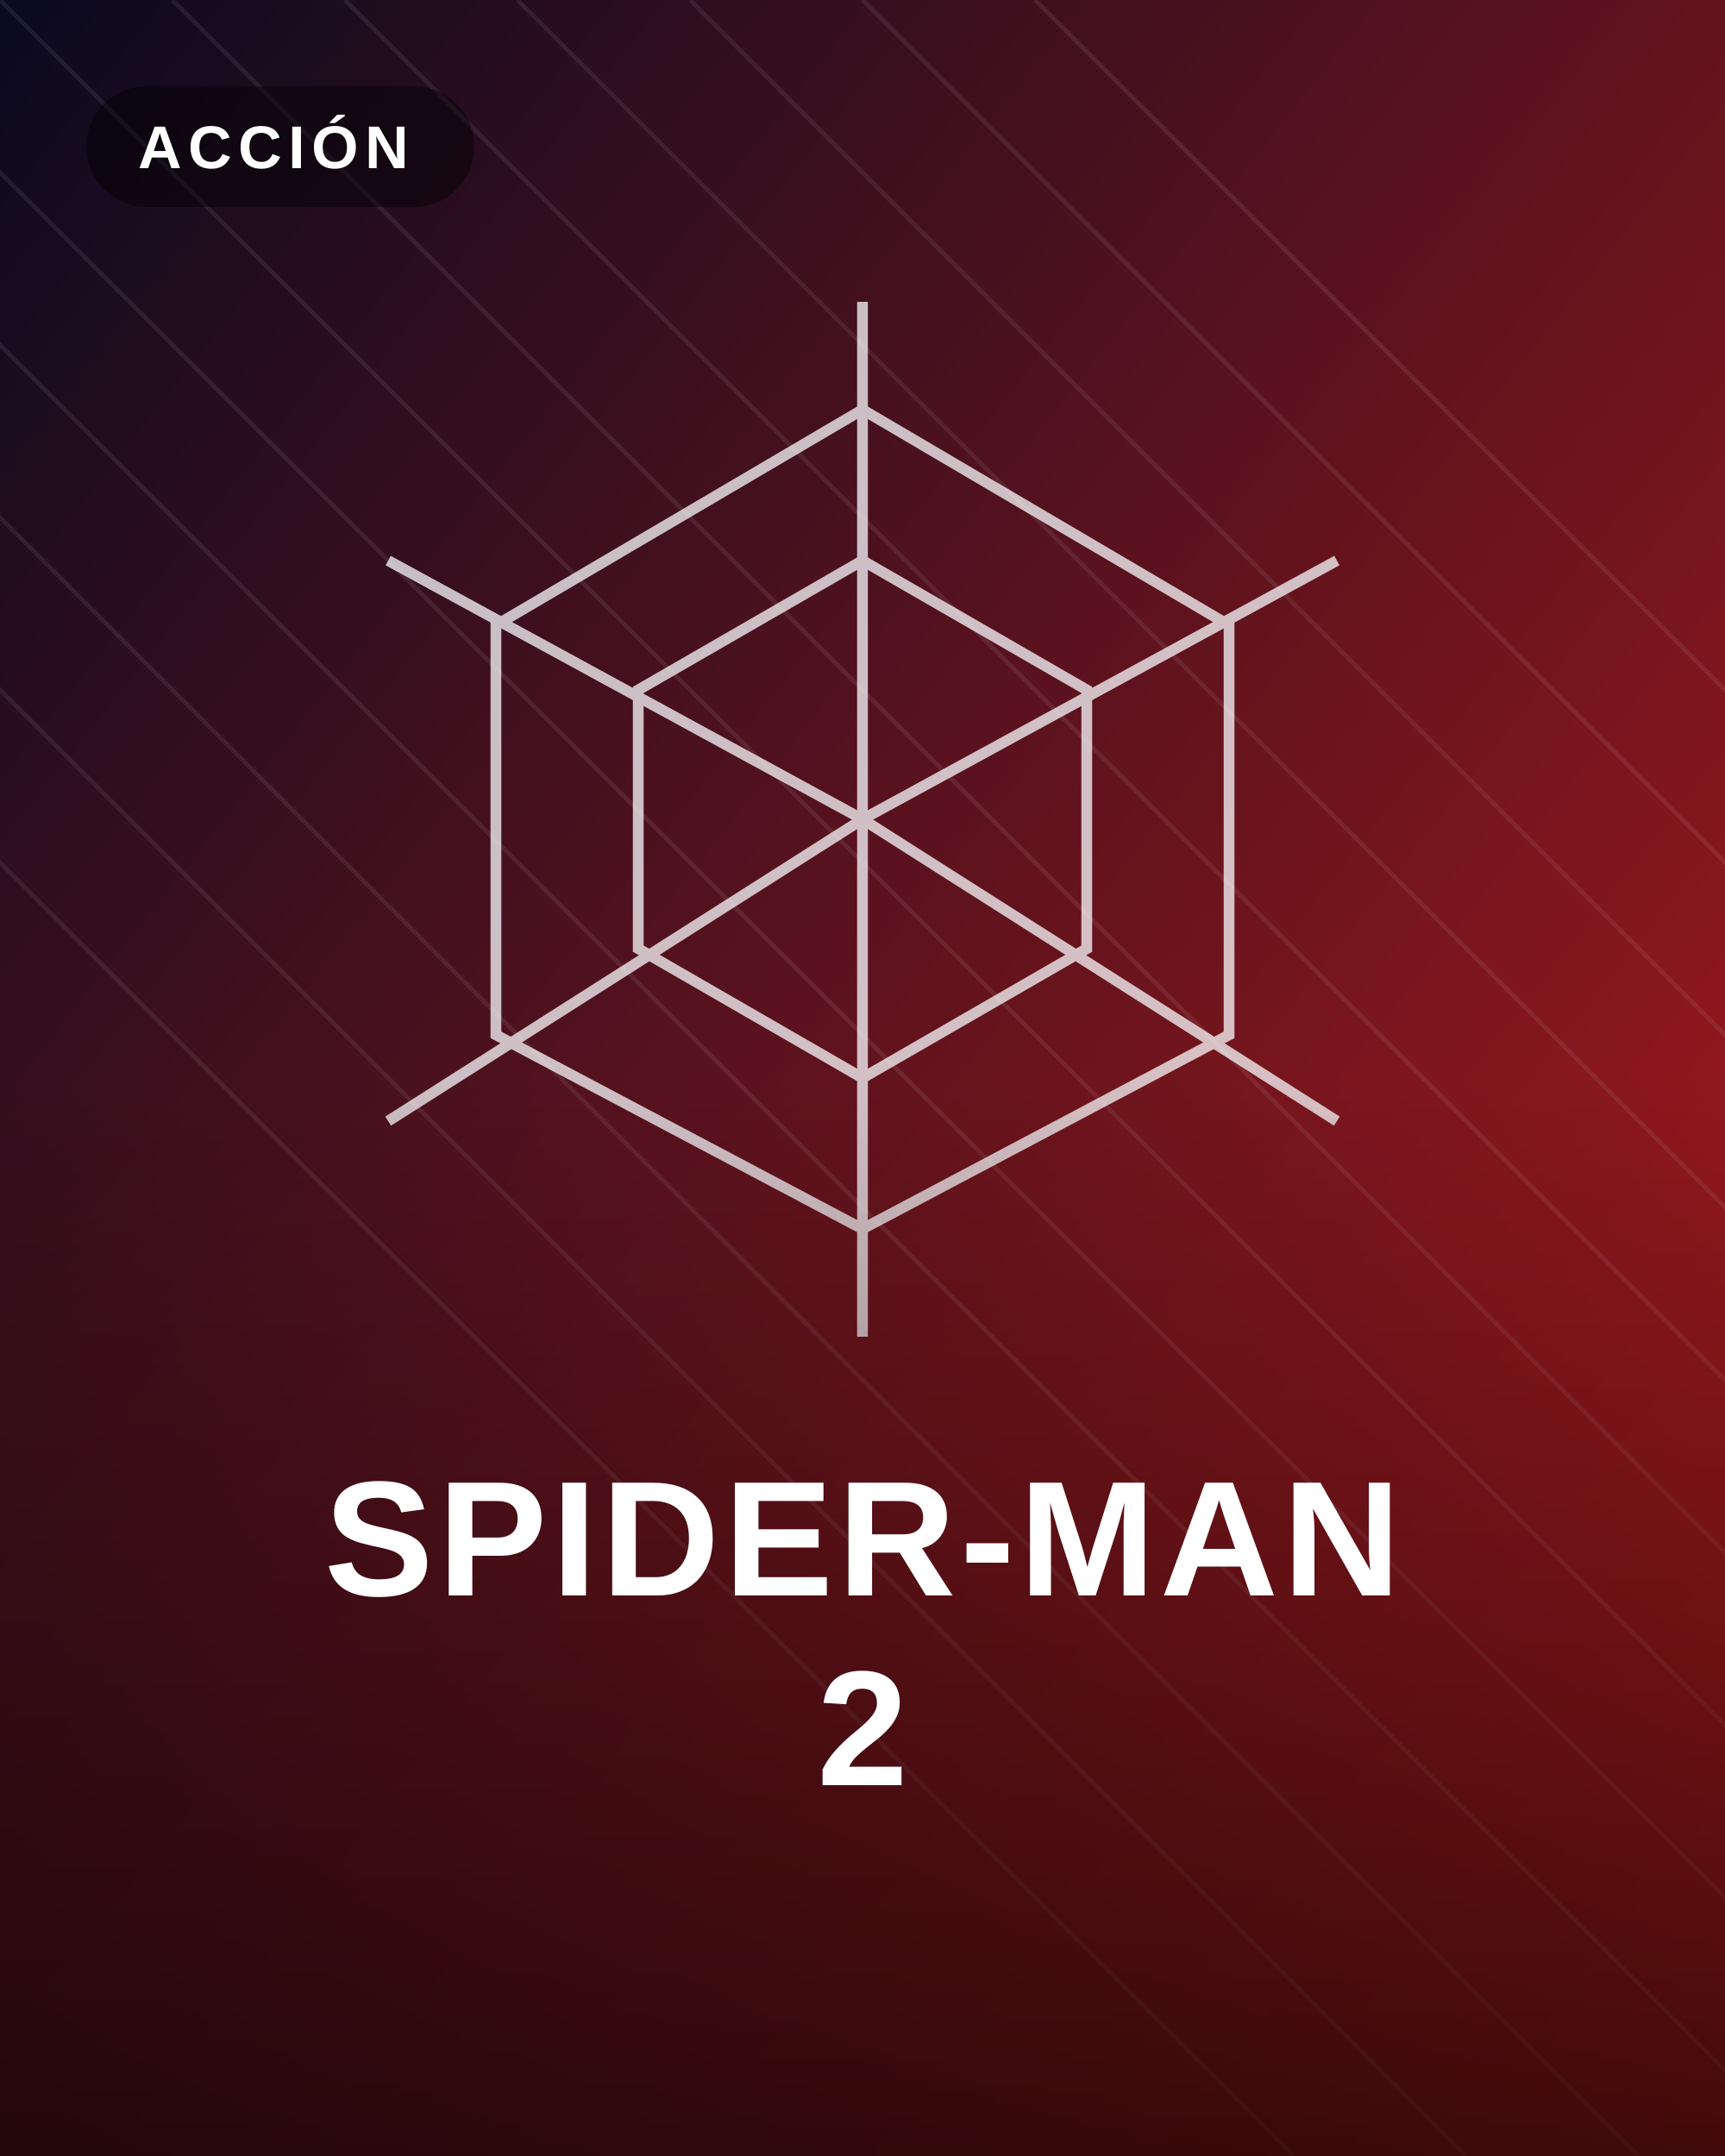
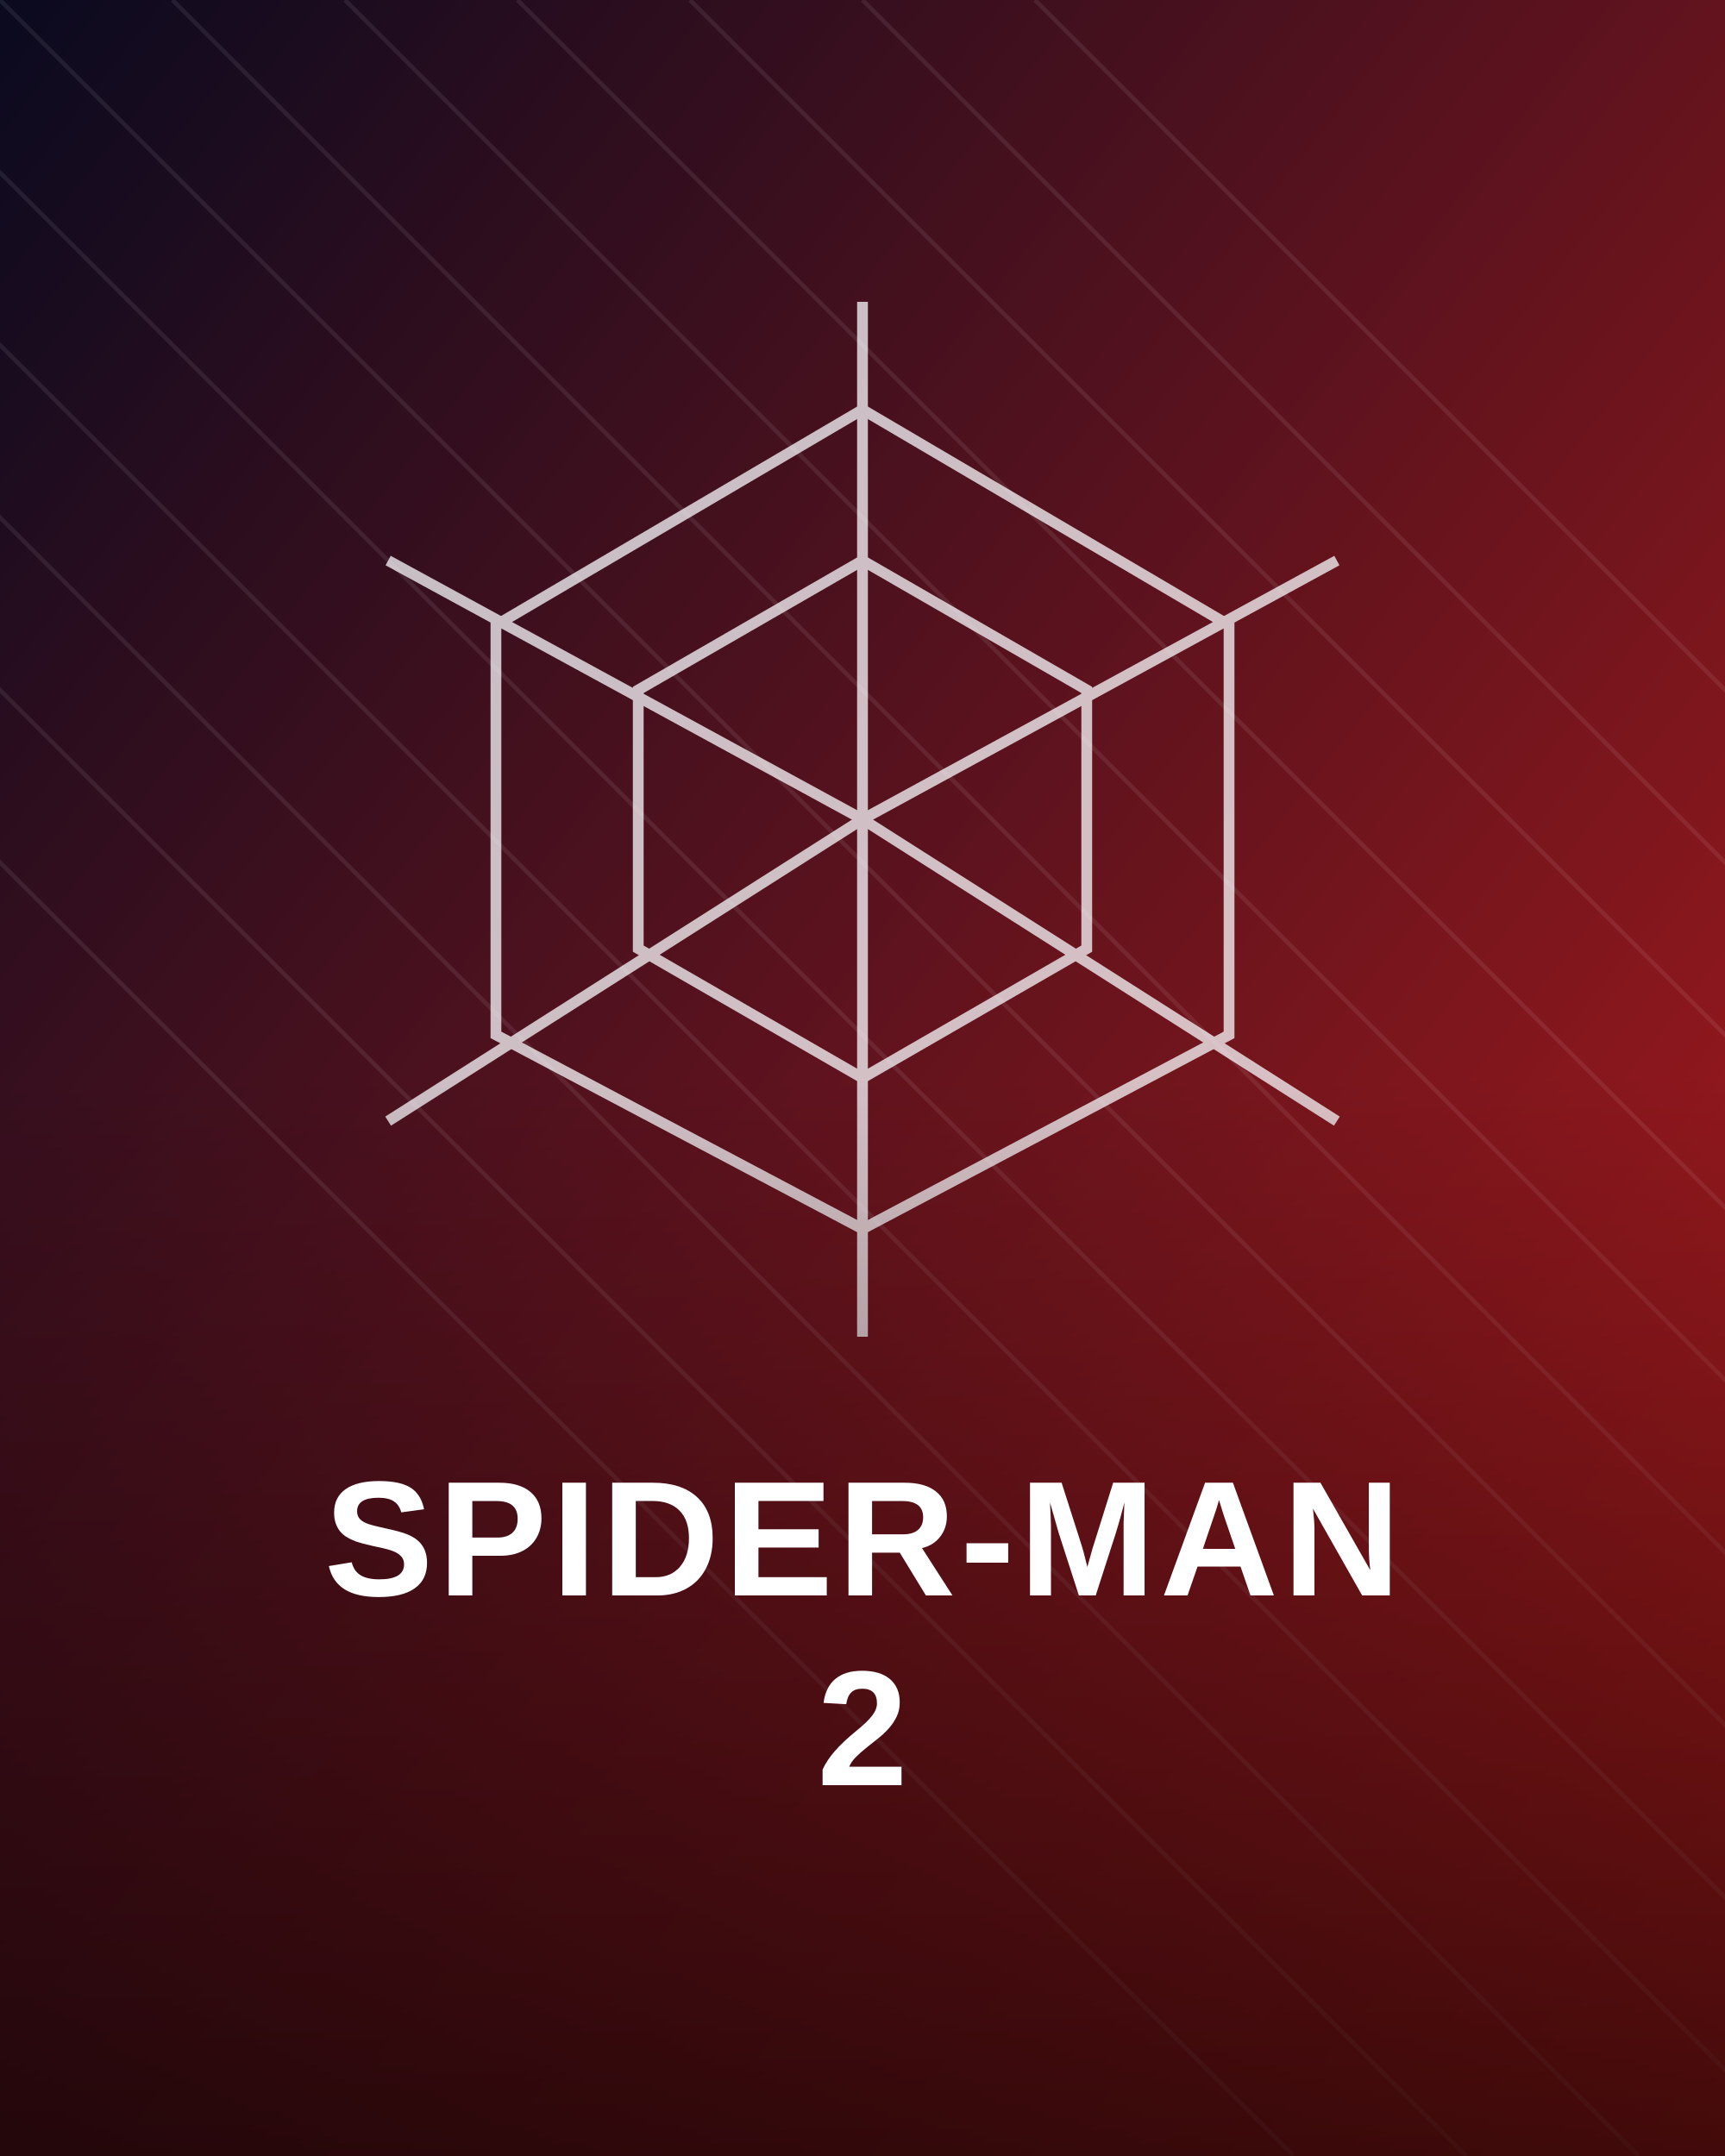
<svg xmlns="http://www.w3.org/2000/svg" viewBox="0 0 400 500" width="400" height="500" role="img" aria-label="SPIDER-MAN 2">
  <defs>
    <linearGradient id="g" x1="0" y1="0" x2="1" y2="1">
      <stop offset="0" stop-color="#0a0a1f" />
      <stop offset="1" stop-color="#b91c1c" />
    </linearGradient>
    <linearGradient id="s" x1="0" y1="0" x2="0" y2="1">
      <stop offset=".5" stop-color="#000" stop-opacity="0" />
      <stop offset="1" stop-color="#000" stop-opacity=".65" />
    </linearGradient>
  </defs>
  <rect width="400" height="500" fill="url(#g)" />
  <g opacity=".08" stroke="#fff">
    <line x1="-200" y1="0" x2="300" y2="500" />
    <line x1="-160" y1="0" x2="340" y2="500" />
    <line x1="-120" y1="0" x2="380" y2="500" />
    <line x1="-80" y1="0" x2="420" y2="500" />
    <line x1="-40" y1="0" x2="460" y2="500" />
    <line x1="0" y1="0" x2="500" y2="500" />
    <line x1="40" y1="0" x2="540" y2="500" />
    <line x1="80" y1="0" x2="580" y2="500" />
    <line x1="120" y1="0" x2="620" y2="500" />
    <line x1="160" y1="0" x2="660" y2="500" />
    <line x1="200" y1="0" x2="700" y2="500" />
    <line x1="240" y1="0" x2="740" y2="500" />
  </g>
  <g stroke="#f8fafc" stroke-width="2.5" fill="none" opacity=".75">
    <line x1="200" y1="190" x2="200" y2="70" />
    <line x1="200" y1="190" x2="310" y2="130" />
    <line x1="200" y1="190" x2="310" y2="260" />
    <line x1="200" y1="190" x2="200" y2="310" />
    <line x1="200" y1="190" x2="90" y2="260" />
    <line x1="200" y1="190" x2="90" y2="130" />
    <polygon points="200,130 252,160 252,220 200,250 148,220 148,160" />
    <polygon points="200,95 285,145 285,240 200,285 115,240 115,145" />
  </g>
  <rect width="400" height="500" fill="url(#s)" />
-   <rect x="20" y="20" width="90" height="28" rx="14" fill="#000" opacity=".45" />
-   <text x="32" y="39" font-family="Segoe UI,Arial,sans-serif" font-size="14" font-weight="700" fill="#fff" letter-spacing="1.5">ACCIÓN</text>
  <text x="200" y="370" text-anchor="middle" font-family="Arial Black,Segoe UI,Arial,sans-serif" font-weight="900" font-size="38" fill="#ffffff" letter-spacing="1">SPIDER-MAN</text>
  <text x="200" y="414" text-anchor="middle" font-family="Arial Black,Segoe UI,Arial,sans-serif" font-weight="900" font-size="38" fill="#ffffff" letter-spacing="1">2</text>
</svg>
